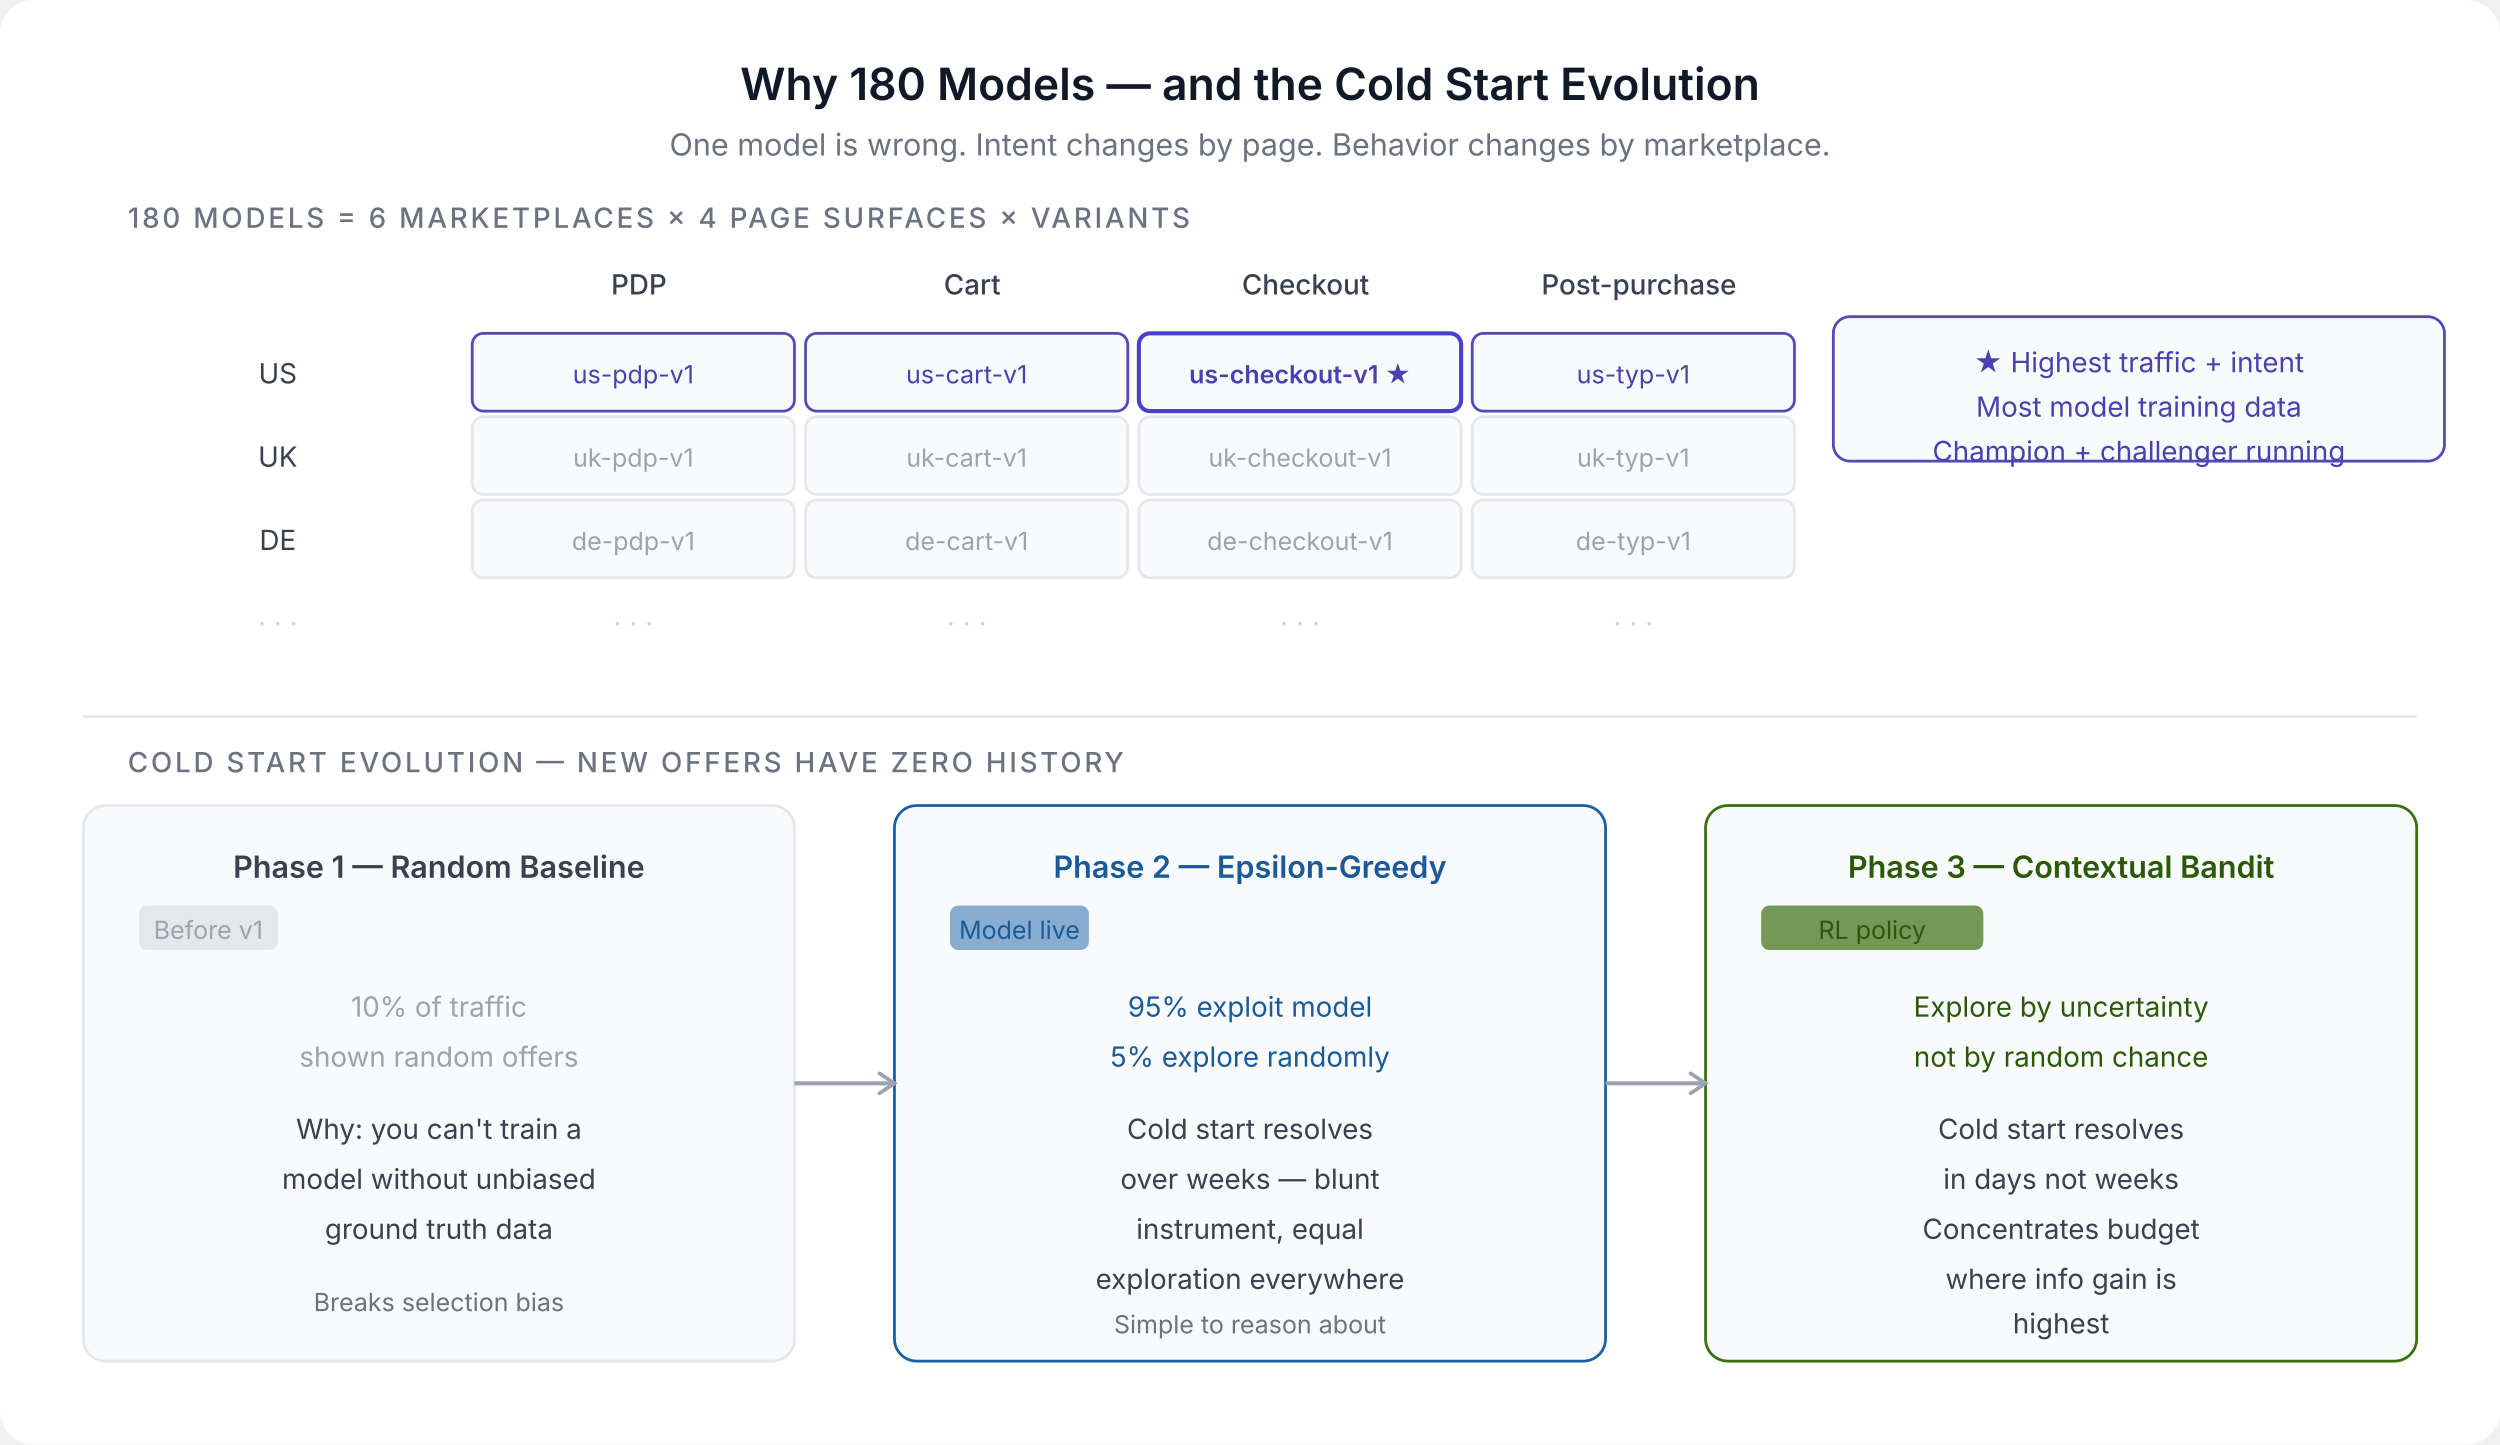
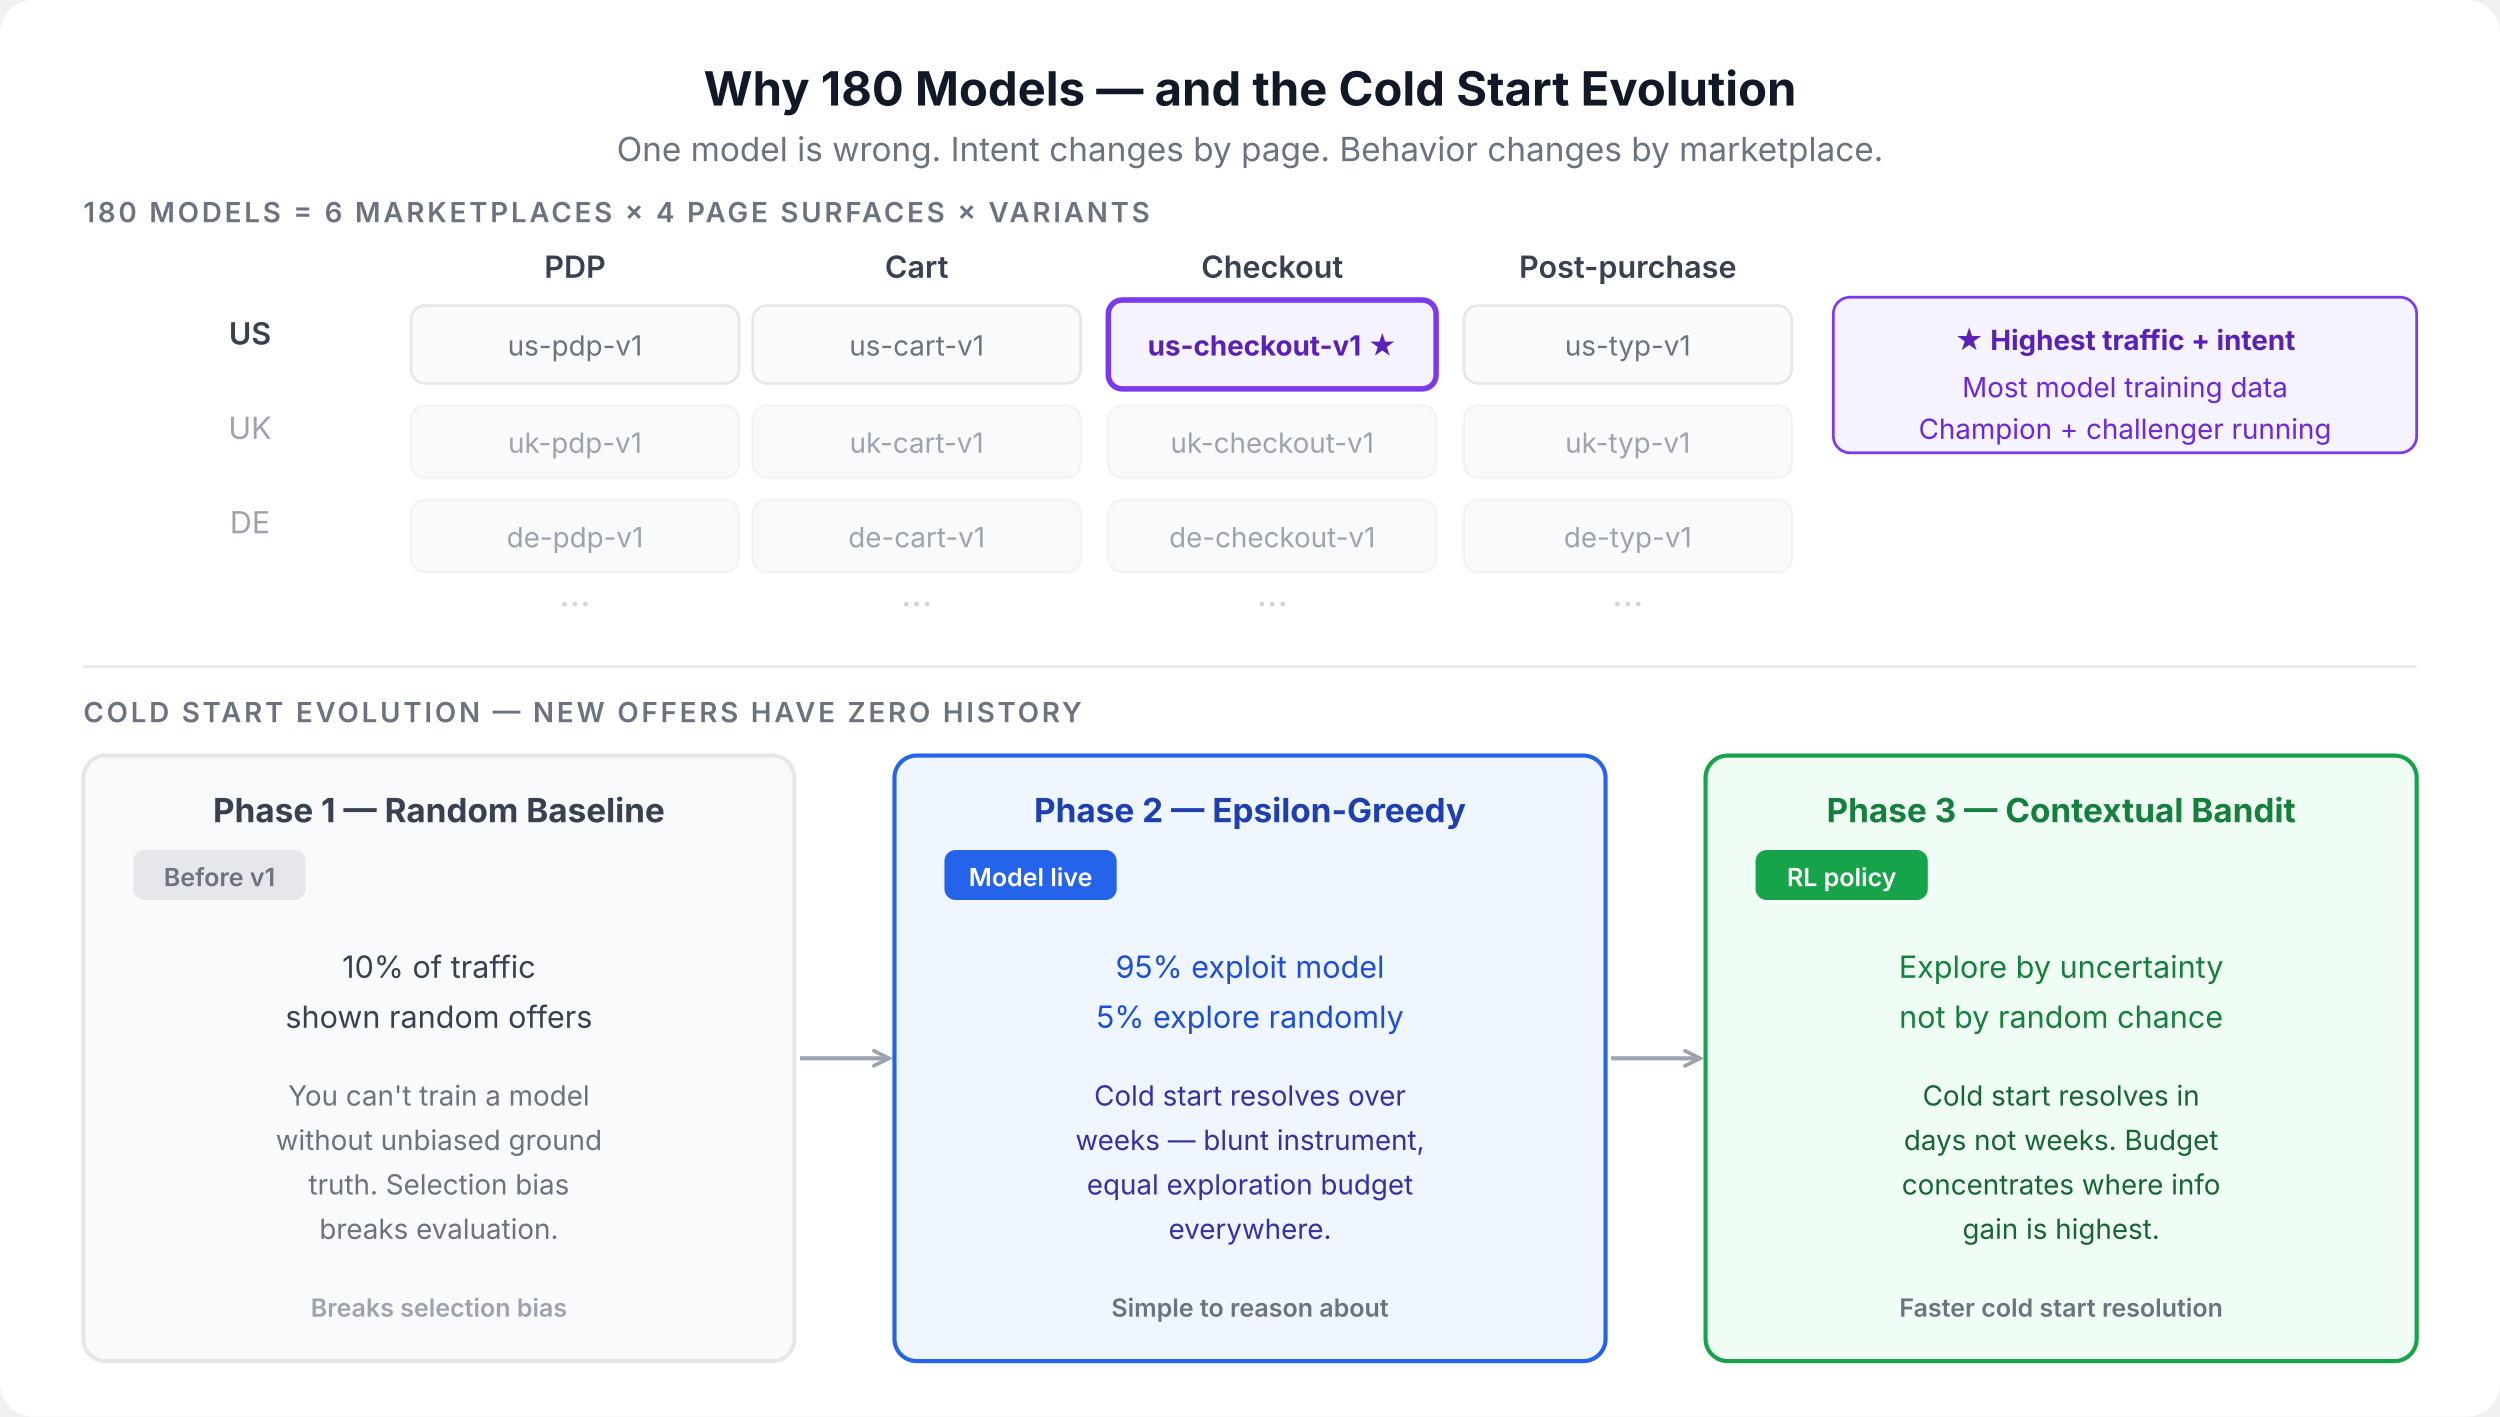
- <svg xmlns="http://www.w3.org/2000/svg" width="900" height="520" viewBox="0 0 900 520" font-family="-apple-system, BlinkMacSystemFont, 'Segoe UI', Inter, Helvetica, sans-serif">
-   <rect width="900" height="520" fill="#ffffff" rx="12" />
-   <text x="450" y="36" text-anchor="middle" font-size="16" font-weight="600" fill="#111827">Why 180 Models — and the Cold Start Evolution</text>
-   <text x="450" y="56" text-anchor="middle" font-size="11" fill="#6b7280">One model is wrong. Intent changes by page. Behavior changes by marketplace.</text>
-   <text x="46" y="82" font-size="10" fill="#6b7280" font-weight="500" letter-spacing="1">180 MODELS = 6 MARKETPLACES × 4 PAGE SURFACES × VARIANTS</text>
-   <text x="230" y="106" text-anchor="middle" font-size="10" fill="#374151" font-weight="500">PDP</text>
-   <text x="350" y="106" text-anchor="middle" font-size="10" fill="#374151" font-weight="500">Cart</text>
-   <text x="470" y="106" text-anchor="middle" font-size="10" fill="#374151" font-weight="500">Checkout</text>
-   <text x="590" y="106" text-anchor="middle" font-size="10" fill="#374151" font-weight="500">Post-purchase</text>
-   <text x="100" y="138" text-anchor="middle" font-size="10" fill="#374151">US</text>
-   <rect x="170" y="120" width="116" height="28" rx="4" fill="#f9fafb" stroke="#534AB7" stroke-width="1" />
-   <text x="228" y="138" text-anchor="middle" font-size="9" fill="#4a41b0">us-pdp-v1</text>
-   <rect x="290" y="120" width="116" height="28" rx="4" fill="#f9fafb" stroke="#534AB7" stroke-width="1" />
-   <text x="348" y="138" text-anchor="middle" font-size="9" fill="#4a41b0">us-cart-v1</text>
-   <rect x="410" y="120" width="116" height="28" rx="4" fill="#f9fafb" stroke="#4a40cc" stroke-width="1.5" />
-   <text x="468" y="138" text-anchor="middle" font-size="9" fill="#4a41b0" font-weight="600">us-checkout-v1 ★</text>
-   <rect x="530" y="120" width="116" height="28" rx="4" fill="#f9fafb" stroke="#534AB7" stroke-width="1" />
-   <text x="588" y="138" text-anchor="middle" font-size="9" fill="#4a41b0">us-typ-v1</text>
-   <text x="100" y="168" text-anchor="middle" font-size="10" fill="#374151">UK</text>
-   <rect x="170" y="150" width="116" height="28" rx="4" fill="#f9fafb" stroke="#e5e7eb" stroke-width="1" />
-   <text x="228" y="168" text-anchor="middle" font-size="9" fill="#9ca3af">uk-pdp-v1</text>
-   <rect x="290" y="150" width="116" height="28" rx="4" fill="#f9fafb" stroke="#e5e7eb" stroke-width="1" />
-   <text x="348" y="168" text-anchor="middle" font-size="9" fill="#9ca3af">uk-cart-v1</text>
-   <rect x="410" y="150" width="116" height="28" rx="4" fill="#f9fafb" stroke="#e5e7eb" stroke-width="1" />
-   <text x="468" y="168" text-anchor="middle" font-size="9" fill="#9ca3af">uk-checkout-v1</text>
-   <rect x="530" y="150" width="116" height="28" rx="4" fill="#f9fafb" stroke="#e5e7eb" stroke-width="1" />
-   <text x="588" y="168" text-anchor="middle" font-size="9" fill="#9ca3af">uk-typ-v1</text>
-   <text x="100" y="198" text-anchor="middle" font-size="10" fill="#374151">DE</text>
-   <rect x="170" y="180" width="116" height="28" rx="4" fill="#f9fafb" stroke="#e5e7eb" stroke-width="1" />
-   <text x="228" y="198" text-anchor="middle" font-size="9" fill="#9ca3af">de-pdp-v1</text>
-   <rect x="290" y="180" width="116" height="28" rx="4" fill="#f9fafb" stroke="#e5e7eb" stroke-width="1" />
-   <text x="348" y="198" text-anchor="middle" font-size="9" fill="#9ca3af">de-cart-v1</text>
-   <rect x="410" y="180" width="116" height="28" rx="4" fill="#f9fafb" stroke="#e5e7eb" stroke-width="1" />
-   <text x="468" y="198" text-anchor="middle" font-size="9" fill="#9ca3af">de-checkout-v1</text>
-   <rect x="530" y="180" width="116" height="28" rx="4" fill="#f9fafb" stroke="#e5e7eb" stroke-width="1" />
-   <text x="588" y="198" text-anchor="middle" font-size="9" fill="#9ca3af">de-typ-v1</text>
-   <text x="228" y="228" text-anchor="middle" font-size="10" fill="#d1d5db">· · ·</text>
-   <text x="348" y="228" text-anchor="middle" font-size="10" fill="#d1d5db">· · ·</text>
-   <text x="468" y="228" text-anchor="middle" font-size="10" fill="#d1d5db">· · ·</text>
-   <text x="588" y="228" text-anchor="middle" font-size="10" fill="#d1d5db">· · ·</text>
-   <text x="100" y="228" text-anchor="middle" font-size="10" fill="#d1d5db">· · ·</text>
-   <rect x="660" y="114" width="220" height="52" rx="6" fill="#f9fafb" stroke="#534AB7" stroke-width="1" />
-   <text x="770" y="134" text-anchor="middle" font-size="10" fill="#4a41b0">★ Highest traffic + intent</text>
-   <text x="770" y="150" text-anchor="middle" font-size="10" fill="#4a41b0">Most model training data</text>
-   <text x="770" y="166" text-anchor="middle" font-size="10" fill="#4a41b0">Champion + challenger running</text>
-   <line x1="30" y1="258" x2="870" y2="258" stroke="#e5e7eb" stroke-width="1" />
-   <text x="46" y="278" font-size="10" fill="#6b7280" font-weight="500" letter-spacing="1">COLD START EVOLUTION — NEW OFFERS HAVE ZERO HISTORY</text>
-   <rect x="30" y="290" width="256" height="200" rx="8" fill="#f9fafb" stroke="#e5e7eb" stroke-width="1" />
-   <text x="158" y="316" text-anchor="middle" font-size="11" font-weight="600" fill="#374151">Phase 1 — Random Baseline</text>
-   <rect x="50" y="326" width="50" height="16" rx="3" fill="#e5e7eb" />
-   <text x="75" y="338" text-anchor="middle" font-size="9" fill="#9ca3af">Before v1</text>
-   <text x="158" y="366" text-anchor="middle" font-size="10" fill="#9ca3af">10% of traffic</text>
-   <text x="158" y="384" text-anchor="middle" font-size="10" fill="#9ca3af">shown random offers</text>
-   <text x="158" y="410" text-anchor="middle" font-size="10" fill="#374151">Why: you can't train a</text>
-   <text x="158" y="428" text-anchor="middle" font-size="10" fill="#374151">model without unbiased</text>
-   <text x="158" y="446" text-anchor="middle" font-size="10" fill="#374151">ground truth data</text>
-   <text x="158" y="472" text-anchor="middle" font-size="9" fill="#6b7280">Breaks selection bias</text>
-   <rect x="322" y="290" width="256" height="200" rx="8" fill="#f9fafb" stroke="#185FA5" stroke-width="1" />
-   <text x="450" y="316" text-anchor="middle" font-size="11" font-weight="600" fill="#1a5a9a">Phase 2 — Epsilon-Greedy</text>
-   <rect x="342" y="326" width="50" height="16" rx="3" fill="#185FA5" opacity="0.5" />
-   <text x="367" y="338" text-anchor="middle" font-size="9" fill="#1a5a9a">Model live</text>
-   <text x="450" y="366" text-anchor="middle" font-size="10" fill="#1a5a9a">95% exploit model</text>
-   <text x="450" y="384" text-anchor="middle" font-size="10" fill="#1a5a9a">5% explore randomly</text>
-   <text x="450" y="410" text-anchor="middle" font-size="10" fill="#374151">Cold start resolves</text>
-   <text x="450" y="428" text-anchor="middle" font-size="10" fill="#374151">over weeks — blunt</text>
-   <text x="450" y="446" text-anchor="middle" font-size="10" fill="#374151">instrument, equal</text>
-   <text x="450" y="464" text-anchor="middle" font-size="10" fill="#374151">exploration everywhere</text>
-   <text x="450" y="480" text-anchor="middle" font-size="9" fill="#6b7280">Simple to reason about</text>
-   <rect x="614" y="290" width="256" height="200" rx="8" fill="#f9fafb" stroke="#3B6D11" stroke-width="1" />
-   <text x="742" y="316" text-anchor="middle" font-size="11" font-weight="600" fill="#2a5a08">Phase 3 — Contextual Bandit</text>
-   <rect x="634" y="326" width="80" height="16" rx="3" fill="#3B6D11" opacity="0.7" />
-   <text x="674" y="338" text-anchor="middle" font-size="9" fill="#2a5a08">RL policy</text>
-   <text x="742" y="366" text-anchor="middle" font-size="10" fill="#2a5a08">Explore by uncertainty</text>
-   <text x="742" y="384" text-anchor="middle" font-size="10" fill="#2a5a08">not by random chance</text>
-   <text x="742" y="410" text-anchor="middle" font-size="10" fill="#374151">Cold start resolves</text>
-   <text x="742" y="428" text-anchor="middle" font-size="10" fill="#374151">in days not weeks</text>
-   <text x="742" y="446" text-anchor="middle" font-size="10" fill="#374151">Concentrates budget</text>
-   <text x="742" y="464" text-anchor="middle" font-size="10" fill="#374151">where info gain is</text>
-   <text x="742" y="480" text-anchor="middle" font-size="10" fill="#374151">highest</text>
-   <line x1="286" y1="390" x2="322" y2="390" stroke="#9ca3af" stroke-width="1.5" marker-end="url(#arr2)" />
-   <line x1="578" y1="390" x2="614" y2="390" stroke="#9ca3af" stroke-width="1.5" marker-end="url(#arr2)" />
+ <svg xmlns="http://www.w3.org/2000/svg" width="900" height="510" viewBox="0 0 900 510" font-family="-apple-system, BlinkMacSystemFont, 'Segoe UI', Inter, Helvetica, sans-serif">
+   <rect width="900" height="510" fill="#ffffff" rx="12" />
  <defs>
-     <marker id="arr2" viewBox="0 0 10 10" refX="8" refY="5" markerWidth="6" markerHeight="6" orient="auto-start-reverse">
-       <path d="M2 1L8 5L2 9" fill="none" stroke="#9ca3af" stroke-width="1.5" stroke-linecap="round" />
+     <marker id="arr" viewBox="0 0 10 10" refX="8" refY="5" markerWidth="6" markerHeight="6" orient="auto">
+       <path d="M2 2L8 5L2 8" fill="none" stroke="#9ca3af" stroke-width="1.5" stroke-linecap="round" />
    </marker>
  </defs>
+   <text x="450" y="38" text-anchor="middle" font-size="17" font-weight="700" fill="#111827">Why 180 Models — and the Cold Start Evolution</text>
+   <text x="450" y="58" text-anchor="middle" font-size="12" fill="#6b7280">One model is wrong. Intent changes by page. Behavior changes by marketplace.</text>
+   <text x="30" y="80" font-size="10" font-weight="600" letter-spacing="1" fill="#6b7280">180 MODELS = 6 MARKETPLACES × 4 PAGE SURFACES × VARIANTS</text>
+   <text x="207" y="100" text-anchor="middle" font-size="11" font-weight="600" fill="#374151">PDP</text>
+   <text x="330" y="100" text-anchor="middle" font-size="11" font-weight="600" fill="#374151">Cart</text>
+   <text x="458" y="100" text-anchor="middle" font-size="11" font-weight="600" fill="#374151">Checkout</text>
+   <text x="586" y="100" text-anchor="middle" font-size="11" font-weight="600" fill="#374151">Post-purchase</text>
+   <text x="90" y="124" text-anchor="middle" font-size="11" font-weight="600" fill="#374151">US</text>
+   <rect x="148" y="110" width="118" height="28" rx="5" fill="#f9fafb" stroke="#e5e7eb" stroke-width="1" />
+   <text x="207" y="128" text-anchor="middle" font-size="10" fill="#6b7280">us-pdp-v1</text>
+   <rect x="271" y="110" width="118" height="28" rx="5" fill="#f9fafb" stroke="#e5e7eb" stroke-width="1" />
+   <text x="330" y="128" text-anchor="middle" font-size="10" fill="#6b7280">us-cart-v1</text>
+   <rect x="399" y="108" width="118" height="32" rx="5" fill="#f5f3ff" stroke="#7c3aed" stroke-width="2" />
+   <text x="458" y="128" text-anchor="middle" font-size="10" font-weight="700" fill="#5b21b6">us-checkout-v1 ★</text>
+   <rect x="527" y="110" width="118" height="28" rx="5" fill="#f9fafb" stroke="#e5e7eb" stroke-width="1" />
+   <text x="586" y="128" text-anchor="middle" font-size="10" fill="#6b7280">us-typ-v1</text>
+   <text x="90" y="158" text-anchor="middle" font-size="11" fill="#9ca3af">UK</text>
+   <rect x="148" y="146" width="118" height="26" rx="5" fill="#f9fafb" stroke="#f3f4f6" stroke-width="1" />
+   <text x="207" y="163" text-anchor="middle" font-size="10" fill="#9ca3af">uk-pdp-v1</text>
+   <rect x="271" y="146" width="118" height="26" rx="5" fill="#f9fafb" stroke="#f3f4f6" stroke-width="1" />
+   <text x="330" y="163" text-anchor="middle" font-size="10" fill="#9ca3af">uk-cart-v1</text>
+   <rect x="399" y="146" width="118" height="26" rx="5" fill="#f9fafb" stroke="#f3f4f6" stroke-width="1" />
+   <text x="458" y="163" text-anchor="middle" font-size="10" fill="#9ca3af">uk-checkout-v1</text>
+   <rect x="527" y="146" width="118" height="26" rx="5" fill="#f9fafb" stroke="#f3f4f6" stroke-width="1" />
+   <text x="586" y="163" text-anchor="middle" font-size="10" fill="#9ca3af">uk-typ-v1</text>
+   <text x="90" y="192" text-anchor="middle" font-size="11" fill="#9ca3af">DE</text>
+   <rect x="148" y="180" width="118" height="26" rx="5" fill="#f9fafb" stroke="#f3f4f6" stroke-width="1" />
+   <text x="207" y="197" text-anchor="middle" font-size="10" fill="#9ca3af">de-pdp-v1</text>
+   <rect x="271" y="180" width="118" height="26" rx="5" fill="#f9fafb" stroke="#f3f4f6" stroke-width="1" />
+   <text x="330" y="197" text-anchor="middle" font-size="10" fill="#9ca3af">de-cart-v1</text>
+   <rect x="399" y="180" width="118" height="26" rx="5" fill="#f9fafb" stroke="#f3f4f6" stroke-width="1" />
+   <text x="458" y="197" text-anchor="middle" font-size="10" fill="#9ca3af">de-checkout-v1</text>
+   <rect x="527" y="180" width="118" height="26" rx="5" fill="#f9fafb" stroke="#f3f4f6" stroke-width="1" />
+   <text x="586" y="197" text-anchor="middle" font-size="10" fill="#9ca3af">de-typ-v1</text>
+   <text x="207" y="222" text-anchor="middle" font-size="13" fill="#d1d5db">···</text>
+   <text x="330" y="222" text-anchor="middle" font-size="13" fill="#d1d5db">···</text>
+   <text x="458" y="222" text-anchor="middle" font-size="13" fill="#d1d5db">···</text>
+   <text x="586" y="222" text-anchor="middle" font-size="13" fill="#d1d5db">···</text>
+   <rect x="660" y="107" width="210" height="56" rx="6" fill="#f5f3ff" stroke="#7c3aed" stroke-width="1" />
+   <text x="765" y="126" text-anchor="middle" font-size="10" font-weight="700" fill="#5b21b6">★  Highest traffic + intent</text>
+   <text x="765" y="143" text-anchor="middle" font-size="10" fill="#6d28d9">Most model training data</text>
+   <text x="765" y="158" text-anchor="middle" font-size="10" fill="#6d28d9">Champion + challenger running</text>
+   <line x1="30" y1="240" x2="870" y2="240" stroke="#e5e7eb" stroke-width="1" />
+   <text x="30" y="260" font-size="10" font-weight="600" letter-spacing="1" fill="#6b7280">COLD START EVOLUTION — NEW OFFERS HAVE ZERO HISTORY</text>
+   <rect x="30" y="272" width="256" height="218" rx="8" fill="#f9fafb" stroke="#e5e7eb" stroke-width="1.5" />
+   <text x="158" y="296" text-anchor="middle" font-size="12" font-weight="700" fill="#374151">Phase 1 — Random Baseline</text>
+   <rect x="48" y="306" width="62" height="18" rx="4" fill="#e5e7eb" />
+   <text x="79" y="319" text-anchor="middle" font-size="9" font-weight="600" fill="#6b7280">Before v1</text>
+   <text x="158" y="352" text-anchor="middle" font-size="11" fill="#374151">10% of traffic</text>
+   <text x="158" y="370" text-anchor="middle" font-size="11" fill="#374151">shown random offers</text>
+   <text x="158" y="398" text-anchor="middle" font-size="10" fill="#6b7280">You can't train a model</text>
+   <text x="158" y="414" text-anchor="middle" font-size="10" fill="#6b7280">without unbiased ground</text>
+   <text x="158" y="430" text-anchor="middle" font-size="10" fill="#6b7280">truth. Selection bias</text>
+   <text x="158" y="446" text-anchor="middle" font-size="10" fill="#6b7280">breaks evaluation.</text>
+   <text x="158" y="474" text-anchor="middle" font-size="9" font-weight="600" fill="#9ca3af">Breaks selection bias</text>
+   <rect x="322" y="272" width="256" height="218" rx="8" fill="#eff6ff" stroke="#2563eb" stroke-width="1.5" />
+   <text x="450" y="296" text-anchor="middle" font-size="12" font-weight="700" fill="#1e40af">Phase 2 — Epsilon-Greedy</text>
+   <rect x="340" y="306" width="62" height="18" rx="4" fill="#2563eb" />
+   <text x="371" y="319" text-anchor="middle" font-size="9" font-weight="600" fill="#ffffff">Model live</text>
+   <text x="450" y="352" text-anchor="middle" font-size="11" fill="#1d4ed8">95% exploit model</text>
+   <text x="450" y="370" text-anchor="middle" font-size="11" fill="#1d4ed8">5% explore randomly</text>
+   <text x="450" y="398" text-anchor="middle" font-size="10" fill="#3730a3">Cold start resolves over</text>
+   <text x="450" y="414" text-anchor="middle" font-size="10" fill="#3730a3">weeks — blunt instrument,</text>
+   <text x="450" y="430" text-anchor="middle" font-size="10" fill="#3730a3">equal exploration budget</text>
+   <text x="450" y="446" text-anchor="middle" font-size="10" fill="#3730a3">everywhere.</text>
+   <text x="450" y="474" text-anchor="middle" font-size="9" font-weight="600" fill="#6b7280">Simple to reason about</text>
+   <rect x="614" y="272" width="256" height="218" rx="8" fill="#f0fdf4" stroke="#16a34a" stroke-width="1.5" />
+   <text x="742" y="296" text-anchor="middle" font-size="12" font-weight="700" fill="#15803d">Phase 3 — Contextual Bandit</text>
+   <rect x="632" y="306" width="62" height="18" rx="4" fill="#16a34a" />
+   <text x="663" y="319" text-anchor="middle" font-size="9" font-weight="600" fill="#ffffff">RL policy</text>
+   <text x="742" y="352" text-anchor="middle" font-size="11" fill="#15803d">Explore by uncertainty</text>
+   <text x="742" y="370" text-anchor="middle" font-size="11" fill="#15803d">not by random chance</text>
+   <text x="742" y="398" text-anchor="middle" font-size="10" fill="#166534">Cold start resolves in</text>
+   <text x="742" y="414" text-anchor="middle" font-size="10" fill="#166534">days not weeks. Budget</text>
+   <text x="742" y="430" text-anchor="middle" font-size="10" fill="#166534">concentrates where info</text>
+   <text x="742" y="446" text-anchor="middle" font-size="10" fill="#166534">gain is highest.</text>
+   <text x="742" y="474" text-anchor="middle" font-size="9" font-weight="600" fill="#6b7280">Faster cold start resolution</text>
+   <line x1="288" y1="381" x2="320" y2="381" stroke="#9ca3af" stroke-width="1.5" marker-end="url(#arr)" />
+   <line x1="580" y1="381" x2="612" y2="381" stroke="#9ca3af" stroke-width="1.5" marker-end="url(#arr)" />
</svg>
